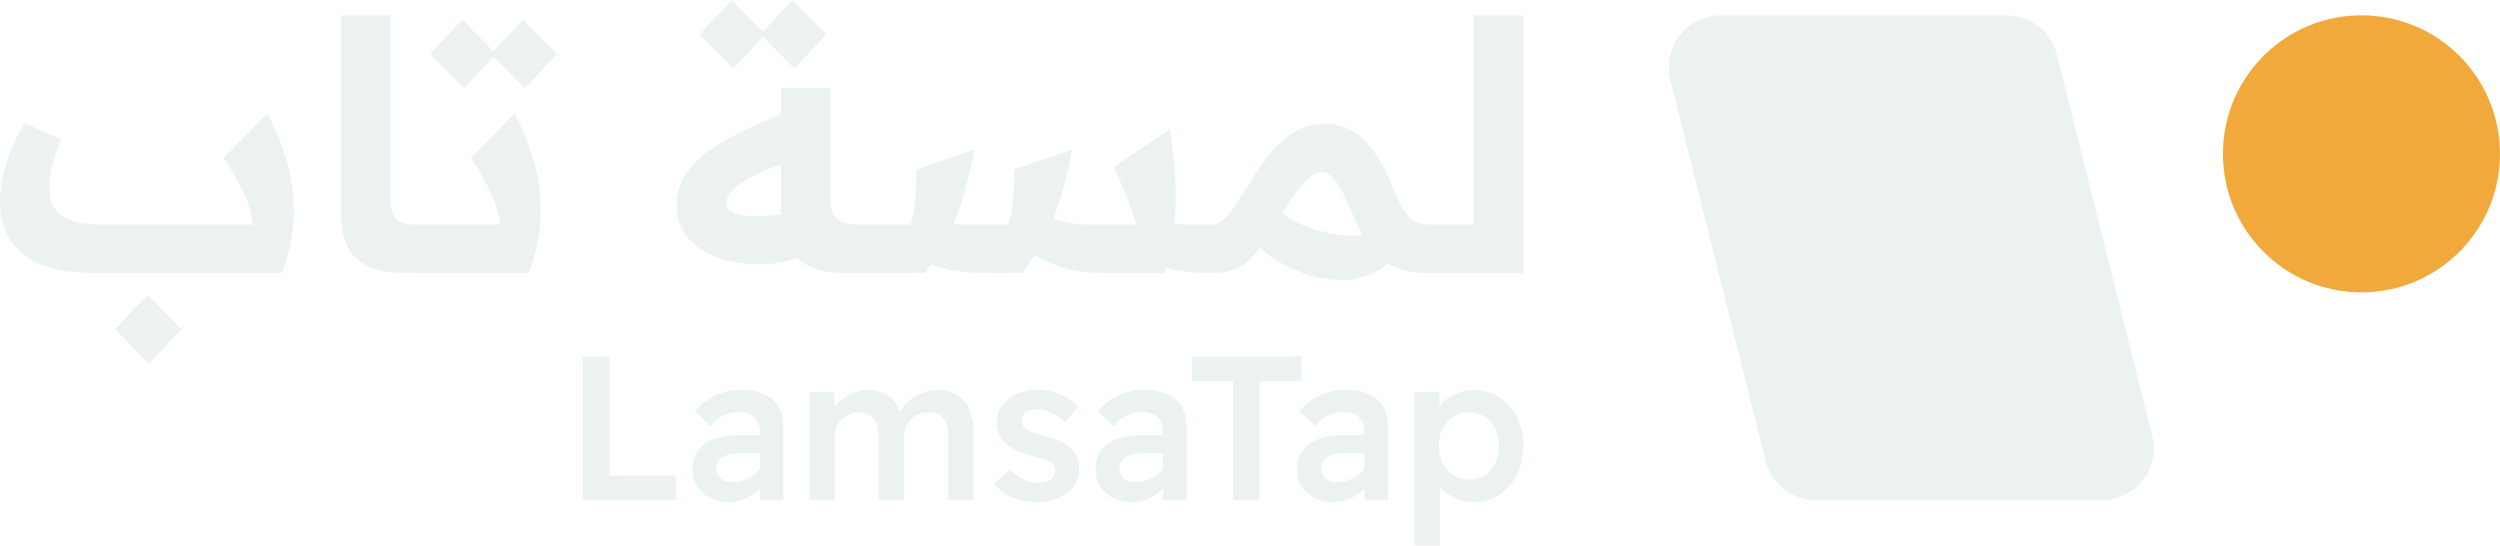
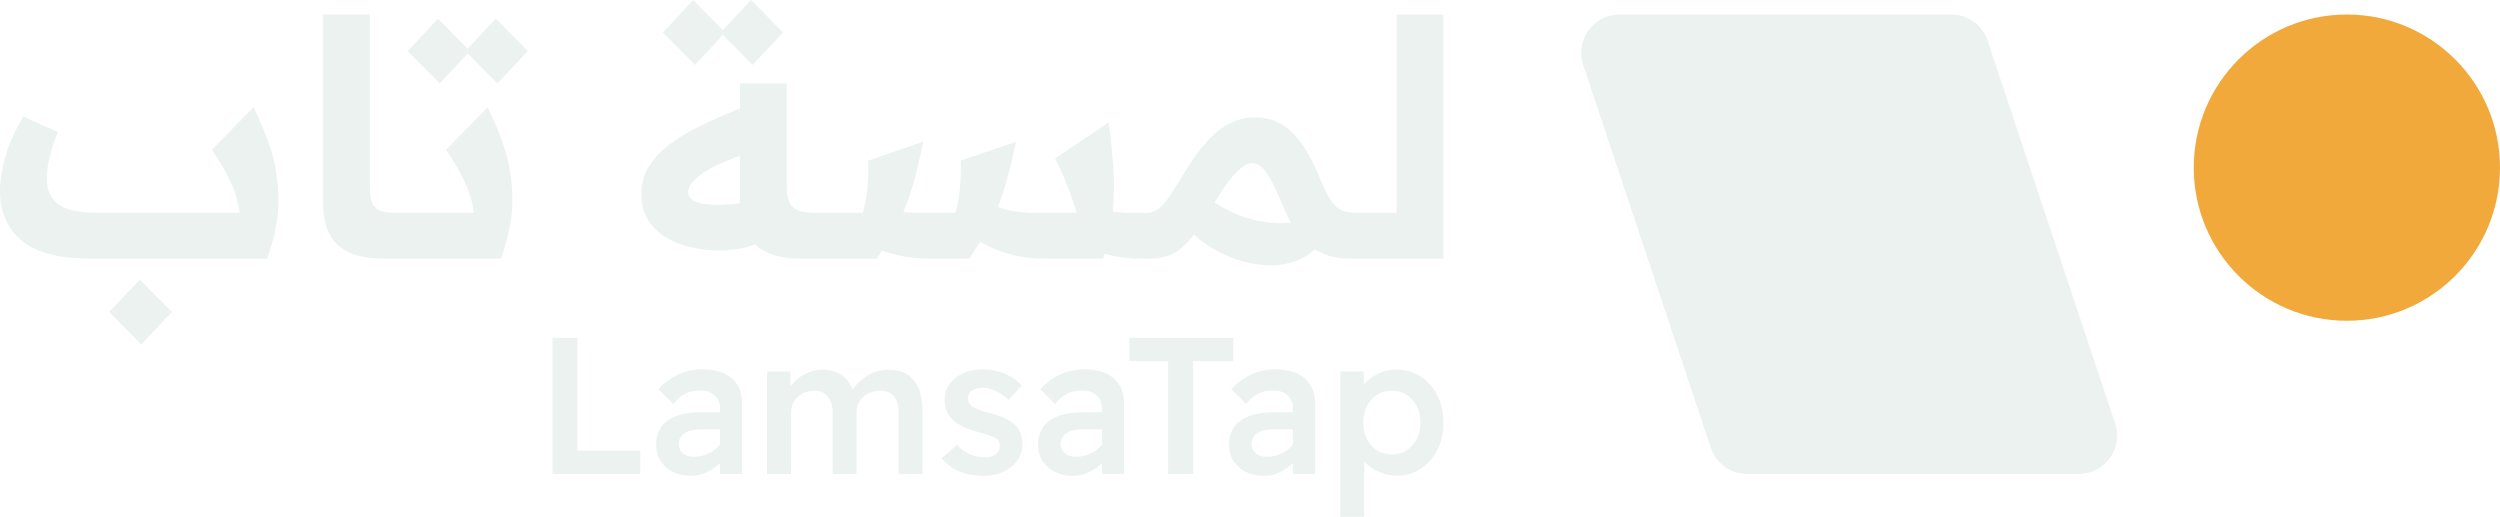
- <svg xmlns="http://www.w3.org/2000/svg" viewBox="0 -4.4 718.09 156.64" role="img">
-   <path fill="#ECF2F0" d="M27.33 74Q13.23 74 6.62 68.57Q0 63.13 0 53.4Q0 49 1.53 43.43Q3.07 37.87 7 30.9L17.53 35.63Q15.67 40.37 14.93 43.63Q14.2 46.9 14.2 49.53Q14.2 53.77 16.15 56.07Q18.1 58.37 21.57 59.25Q25.03 60.13 29.53 60.13H66.07L69.9 74ZM54.97 74V60.13H72.67Q72.13 55.53 69.92 50.77Q67.7 46 64.23 41L76.87 28.13Q79.83 34.03 82.05 40.83Q84.27 47.63 84.4 55.78Q84.53 63.93 81 74ZM54.97 60.13H55.97V74H54.97Q51.97 74 51.97 67.03Q51.97 60.13 54.97 60.13ZM42.83 100.03 33.07 90.17 42.37 80.37 52.07 90.17ZM116.43 74Q111.37 74 107.85 72.9Q104.33 71.8 102.13 69.62Q99.93 67.43 98.92 64.17Q97.9 60.9 97.9 56.6V0H112.1V51.87Q112.1 54.1 112.42 55.7Q112.73 57.3 113.57 58.28Q114.4 59.27 115.95 59.7Q117.5 60.13 120.03 60.13H123.9V74ZM123.93 74V60.13H143.63Q143.1 55.53 140.88 50.77Q138.67 46 135.2 41L147.83 28.13Q150.8 34.03 153.02 40.83Q155.23 47.63 155.33 55.78Q155.43 63.93 151.9 74ZM123.93 60.13H124.93V74H123.93Q120.93 74 120.93 67.03Q120.93 60.13 123.93 60.13ZM133.3 20.9 123.6 11.1 132.77 1.23 142.47 11.1ZM150.77 20.9 141.07 11.1 150.3 1.23 160 11.1ZM218.13 71.5Q211.27 71.5 205.9 69.5Q200.53 67.5 197.47 63.72Q194.4 59.93 194.4 54.63Q194.4 49.7 196.88 45.78Q199.37 41.87 204.05 38.6Q208.73 35.33 215.37 32.3Q222 29.27 230.23 26.1L232.47 40.23Q225.3 42.3 220.67 44.2Q216.03 46.1 213.4 47.85Q210.77 49.6 209.68 51.12Q208.6 52.63 208.6 53.87Q208.6 55.63 210.67 56.67Q212.73 57.7 217.73 57.7Q218.97 57.7 220.88 57.58Q222.8 57.47 225.2 57.08Q227.6 56.7 230.3 56L233.53 67.87Q229.63 69.67 226.15 70.58Q222.67 71.5 218.13 71.5ZM242.9 74Q236.9 74 233.22 72.4Q229.53 70.8 227.6 68.22Q225.67 65.63 224.98 62.5Q224.3 59.37 224.3 56.4V20.9H238.5V52.53Q238.5 56.67 240.4 58.4Q242.3 60.13 247.23 60.13H250.7V74ZM210.67 15.27 200.97 5.47 210.13 -4.4 219.83 5.47ZM228.13 15.27 218.43 5.47 227.67 -4.4 237.37 5.47ZM317.47 74Q311.07 74 306.52 72.77Q301.97 71.53 298.78 69.78Q295.6 68.03 293.2 66.4L300.63 57.53Q305.7 60.13 313.77 60.13H326.43Q325.6 57.37 324.72 54.93Q323.83 52.5 322.7 49.78Q321.57 47.07 319.87 43.63L336.1 32.73Q336.93 38.83 337.45 45.48Q337.97 52.13 337.4 59.23Q336.83 66.33 334.43 74ZM250.73 74V60.13H261.57Q262.17 58.1 262.58 55.55Q263 53 263.15 50.13Q263.3 47.27 263.17 44.3L279.87 38.57Q278.57 44.97 277.32 49.7Q276.07 54.43 274.5 58.28Q272.93 62.13 270.87 65.83Q268.8 69.53 265.8 74ZM282.93 74Q276.13 74 271.28 72.77Q266.43 71.53 263.35 69.85Q260.27 68.17 258.6 66.93L264.37 56.87Q267 58.4 270.68 59.27Q274.37 60.13 278.77 60.13H289.57Q290.17 58.5 290.58 55.92Q291 53.33 291.18 50.3Q291.37 47.27 291.23 44.3L308 38.57Q306.63 44.97 305.35 49.7Q304.07 54.43 302.53 58.28Q301 62.13 298.9 65.83Q296.8 69.53 293.87 74ZM346.43 74Q341.5 74 337.58 73.18Q333.67 72.37 330.67 71.05Q327.67 69.73 325.37 68.4L330.8 57.83Q332.03 58.43 333.45 58.83Q334.87 59.23 336.4 59.53Q337.93 59.83 339.63 59.98Q341.33 60.13 343.13 60.13H347.07V74ZM250.73 60.13H251.73V74H250.73Q247.73 74 247.73 67.03Q247.73 60.13 250.73 60.13ZM347.03 74V60.13H347.43Q348.83 60.13 349.98 59.63Q351.13 59.13 352.33 57.9Q353.53 56.67 355 54.45Q356.47 52.23 358.53 48.8Q361.47 43.9 364.2 40.48Q366.93 37.07 369.58 35.03Q372.23 33 374.92 32.08Q377.6 31.17 380.37 31.17Q384.73 31.17 388.23 33.1Q391.73 35.03 394.77 39.37Q397.8 43.7 400.77 51.1Q402.5 55.2 404.03 57.15Q405.57 59.1 407.42 59.62Q409.27 60.13 411.9 60.13H412.7V74H409.3Q404.93 74 401.7 72.72Q398.47 71.43 396.08 69.15Q393.7 66.87 391.97 64.03Q390.23 61.2 388.97 58.1Q387.03 53.47 385.52 50.58Q384 47.7 382.6 46.37Q381.2 45.03 379.57 45.03Q378.43 45.03 376.82 46.12Q375.2 47.2 373.17 49.67Q371.13 52.13 368.53 56.43Q365.93 60.8 363.92 63.85Q361.9 66.9 360.12 68.88Q358.33 70.87 356.53 71.98Q354.73 73.1 352.62 73.55Q350.5 74 347.7 74ZM400.27 69.43Q397 73.3 392.68 74.78Q388.37 76.27 383.67 76Q378.97 75.73 374.45 74.12Q369.93 72.5 366.15 69.98Q362.37 67.47 359.9 64.6L367.17 56.13Q368.93 57.6 371.88 59.15Q374.83 60.7 378.58 61.83Q382.33 62.97 386.55 63.23Q390.77 63.5 395.07 62.4ZM347.03 60.13H348.03V74H347.03Q344.03 74 344.03 67.03Q344.03 60.13 347.03 60.13ZM412.73 74V60.13H423.37V0H437.57V74ZM412.73 60.13H413.73V74H412.73Q409.73 74 409.73 67.03Q409.73 60.13 412.73 60.13ZM167.47 139.27V98H175.07V132.21H194.09V139.27ZM218.28 139.27V119.42Q218.28 116.88 216.6 115.42Q214.92 113.96 212.25 113.96Q209.75 113.96 207.76 114.95Q205.77 115.94 204.08 118.04L199.56 113.58Q202.35 110.62 205.71 109.08Q209.07 107.55 212.98 107.55Q216.65 107.55 219.34 108.73Q222.04 109.91 223.51 112.23Q224.98 114.55 224.98 117.95V139.27ZM209.4 139.86Q206.41 139.86 204.05 138.68Q201.68 137.5 200.29 135.41Q198.91 133.31 198.91 130.48Q198.91 128.03 199.79 126.16Q200.68 124.29 202.42 123.06Q204.15 121.84 206.78 121.2Q209.4 120.56 212.84 120.56H221.74L221.21 125.77H212.41Q210.82 125.77 209.58 126.05Q208.34 126.34 207.48 126.94Q206.61 127.54 206.19 128.34Q205.77 129.15 205.77 130.25Q205.77 131.41 206.36 132.27Q206.94 133.14 207.96 133.61Q208.97 134.08 210.3 134.08Q212.23 134.08 213.97 133.42Q215.71 132.76 217.07 131.58Q218.44 130.4 219.21 128.93L220.7 132.98Q219.46 135.02 217.66 136.55Q215.87 138.09 213.77 138.97Q211.68 139.86 209.4 139.86ZM232.53 139.27V108.2H239.62L239.72 114.49L238.54 115Q239.07 113.47 240.13 112.13Q241.2 110.79 242.66 109.8Q244.12 108.81 245.79 108.23Q247.46 107.65 249.19 107.65Q251.75 107.65 253.7 108.47Q255.66 109.3 256.99 111.01Q258.31 112.72 258.98 115.37L257.88 115.14L258.29 114.19Q259 112.82 260.17 111.63Q261.34 110.44 262.81 109.54Q264.29 108.63 265.91 108.14Q267.53 107.65 269.08 107.65Q272.64 107.65 274.98 109.08Q277.31 110.52 278.49 113.4Q279.67 116.28 279.67 120.54V139.27H272.42V121.01Q272.42 117.45 271.04 115.75Q269.65 114.05 266.76 114.05Q265.25 114.05 263.94 114.56Q262.64 115.06 261.68 115.97Q260.73 116.88 260.2 118.08Q259.67 119.28 259.67 120.74V139.27H252.42V120.91Q252.42 117.59 250.97 115.82Q249.53 114.05 246.84 114.05Q245.34 114.05 244.06 114.56Q242.77 115.06 241.82 115.95Q240.86 116.85 240.33 118.04Q239.8 119.24 239.8 120.66V139.27ZM298.14 139.86Q294.06 139.86 290.79 138.47Q287.53 137.09 285.45 134.47L290.13 130.46Q291.91 132.45 294.08 133.34Q296.24 134.24 298.69 134.24Q299.66 134.24 300.46 134Q301.27 133.76 301.87 133.3Q302.47 132.84 302.78 132.2Q303.1 131.56 303.1 130.78Q303.1 129.36 302.02 128.54Q301.47 128.16 300.21 127.68Q298.95 127.2 296.97 126.69Q293.76 125.86 291.63 124.78Q289.5 123.7 288.28 122.33Q287.3 121.19 286.82 119.79Q286.33 118.4 286.33 116.71Q286.33 114.02 287.9 111.95Q289.46 109.89 292.07 108.72Q294.69 107.55 297.87 107.55Q300.19 107.55 302.4 108.14Q304.61 108.73 306.51 109.83Q308.4 110.93 309.76 112.44L305.77 116.86Q304.69 115.78 303.35 114.95Q302.02 114.11 300.66 113.63Q299.3 113.15 298.16 113.15Q297.04 113.15 296.15 113.36Q295.26 113.56 294.66 113.99Q294.06 114.41 293.74 115.03Q293.43 115.65 293.43 116.41Q293.47 117.14 293.79 117.76Q294.12 118.38 294.71 118.83Q295.31 119.24 296.62 119.75Q297.93 120.26 299.99 120.78Q302.88 121.54 304.82 122.48Q306.75 123.41 307.89 124.63Q309.01 125.71 309.47 127.13Q309.93 128.56 309.93 130.29Q309.93 133.06 308.37 135.23Q306.81 137.4 304.15 138.63Q301.48 139.86 298.14 139.86ZM334.07 139.27V119.42Q334.07 116.88 332.39 115.42Q330.71 113.96 328.03 113.96Q325.54 113.96 323.54 114.95Q321.55 115.94 319.86 118.04L315.34 113.58Q318.13 110.62 321.49 109.08Q324.85 107.55 328.76 107.55Q332.43 107.55 335.13 108.73Q337.82 109.91 339.29 112.23Q340.77 114.55 340.77 117.95V139.27ZM325.18 139.86Q322.2 139.86 319.83 138.68Q317.46 137.5 316.08 135.41Q314.69 133.31 314.69 130.48Q314.69 128.03 315.57 126.16Q316.46 124.29 318.2 123.06Q319.94 121.84 322.56 121.2Q325.18 120.56 328.62 120.56H337.52L336.99 125.77H328.19Q326.6 125.77 325.36 126.05Q324.12 126.34 323.26 126.94Q322.39 127.54 321.97 128.34Q321.55 129.15 321.55 130.25Q321.55 131.41 322.14 132.27Q322.73 133.14 323.74 133.61Q324.75 134.08 326.09 134.08Q328.01 134.08 329.75 133.42Q331.49 132.76 332.86 131.58Q334.22 130.4 334.99 128.93L336.48 132.98Q335.24 135.02 333.45 136.55Q331.65 138.09 329.56 138.97Q327.46 139.86 325.18 139.86ZM354.13 139.27V105.05H342.38V98H373.86V105.05H361.73V139.27ZM391.96 139.27V119.42Q391.96 116.88 390.28 115.42Q388.6 113.96 385.92 113.96Q383.43 113.96 381.43 114.95Q379.44 115.94 377.75 118.04L373.23 113.58Q376.02 110.62 379.38 109.08Q382.74 107.55 386.65 107.55Q390.33 107.55 393.02 108.73Q395.71 109.91 397.18 112.23Q398.66 114.55 398.66 117.95V139.27ZM383.08 139.86Q380.09 139.86 377.72 138.68Q375.35 137.5 373.97 135.41Q372.58 133.31 372.58 130.48Q372.58 128.03 373.47 126.16Q374.35 124.29 376.09 123.06Q377.83 121.84 380.45 121.2Q383.08 120.56 386.51 120.56H395.42L394.89 125.77H386.08Q384.49 125.77 383.25 126.05Q382.01 126.34 381.15 126.94Q380.28 127.54 379.86 128.34Q379.44 129.15 379.44 130.25Q379.44 131.41 380.03 132.27Q380.62 133.14 381.63 133.61Q382.64 134.08 383.98 134.08Q385.9 134.08 387.64 133.42Q389.38 132.76 390.75 131.58Q392.11 130.4 392.88 128.93L394.37 132.98Q393.14 135.02 391.34 136.55Q389.54 138.09 387.45 138.97Q385.35 139.86 383.08 139.86ZM406.3 152.24V108.2H413.4L413.53 115.21L412.3 114.68Q412.65 112.88 414.29 111.27Q415.93 109.67 418.33 108.66Q420.73 107.65 423.32 107.65Q427.45 107.65 430.65 109.71Q433.85 111.78 435.71 115.4Q437.57 119.03 437.57 123.72Q437.57 128.34 435.73 131.98Q433.89 135.61 430.68 137.7Q427.47 139.8 423.42 139.8Q420.71 139.8 418.21 138.73Q415.72 137.66 413.99 135.97Q412.26 134.28 411.82 132.41L413.57 131.56V152.24ZM421.98 133.39Q424.5 133.39 426.43 132.15Q428.37 130.92 429.48 128.72Q430.59 126.53 430.59 123.72Q430.59 120.89 429.5 118.72Q428.41 116.55 426.47 115.3Q424.54 114.05 421.98 114.05Q419.41 114.05 417.46 115.28Q415.52 116.51 414.4 118.69Q413.28 120.87 413.28 123.72Q413.28 126.53 414.4 128.72Q415.52 130.92 417.46 132.15Q419.41 133.39 421.98 133.39ZM507.15 127.96L479.79 18.54A14.92 14.92 0 0 1 494.27 0L576.34 0A14.92 14.92 0 0 1 590.81 11.3L618.17 120.73A14.92 14.92 0 0 1 603.69 139.27L521.62 139.27A14.92 14.92 0 0 1 507.15 127.96Z" />
-   <path fill="#F2A93B" d="M638.51 39.79A39.79 39.79 0 1 0 718.09 39.79A39.79 39.79 0 1 0 638.51 39.79Z" />
+ <svg xmlns="http://www.w3.org/2000/svg" viewBox="0 -4.4 757.88 156.64" role="img">
+   <path fill="#ECF2F0" d="M27.33 74Q13.23 74 6.62 68.57Q0 63.13 0 53.4Q0 49 1.53 43.43Q3.07 37.87 7 30.9L17.53 35.63Q15.67 40.37 14.93 43.63Q14.2 46.9 14.2 49.53Q14.2 53.77 16.15 56.07Q18.1 58.37 21.57 59.25Q25.03 60.13 29.53 60.13H66.07L69.9 74ZM54.97 74V60.13H72.67Q72.13 55.53 69.92 50.77Q67.7 46 64.23 41L76.87 28.13Q79.83 34.03 82.05 40.83Q84.27 47.63 84.4 55.78Q84.53 63.93 81 74ZM54.97 60.13H55.97V74H54.97Q51.97 74 51.97 67.03Q51.97 60.13 54.97 60.13ZM42.83 100.03 33.07 90.17 42.37 80.37 52.07 90.17ZM116.43 74Q111.37 74 107.85 72.9Q104.33 71.8 102.13 69.62Q99.93 67.43 98.92 64.17Q97.9 60.9 97.9 56.6V0H112.1V51.87Q112.1 54.1 112.42 55.7Q112.73 57.3 113.57 58.28Q114.4 59.27 115.95 59.7Q117.5 60.13 120.03 60.13H123.9V74ZM123.93 74V60.13H143.63Q143.1 55.53 140.88 50.77Q138.67 46 135.2 41L147.83 28.13Q150.8 34.03 153.02 40.83Q155.23 47.63 155.33 55.78Q155.43 63.93 151.9 74ZM123.93 60.13H124.93V74H123.93Q120.93 74 120.93 67.03Q120.93 60.13 123.93 60.13ZM133.3 20.9 123.6 11.1 132.77 1.23 142.47 11.1ZM150.77 20.9 141.07 11.1 150.3 1.23 160 11.1ZM218.13 71.5Q211.27 71.5 205.9 69.5Q200.53 67.5 197.47 63.72Q194.4 59.93 194.4 54.63Q194.4 49.7 196.88 45.78Q199.37 41.87 204.05 38.6Q208.73 35.33 215.37 32.3Q222 29.27 230.23 26.1L232.47 40.23Q225.3 42.3 220.67 44.2Q216.03 46.1 213.4 47.85Q210.77 49.6 209.68 51.12Q208.6 52.63 208.6 53.87Q208.6 55.63 210.67 56.67Q212.73 57.7 217.73 57.7Q218.97 57.7 220.88 57.58Q222.8 57.47 225.2 57.08Q227.6 56.7 230.3 56L233.53 67.87Q229.63 69.67 226.15 70.58Q222.67 71.5 218.13 71.5ZM242.9 74Q236.9 74 233.22 72.4Q229.53 70.8 227.6 68.22Q225.67 65.63 224.98 62.5Q224.3 59.37 224.3 56.4V20.9H238.5V52.53Q238.5 56.67 240.4 58.4Q242.3 60.13 247.23 60.13H250.7V74ZM210.67 15.27 200.97 5.47 210.13 -4.4 219.83 5.47ZM228.13 15.27 218.43 5.47 227.67 -4.4 237.37 5.47ZM317.47 74Q311.07 74 306.52 72.77Q301.97 71.53 298.78 69.78Q295.6 68.03 293.2 66.4L300.63 57.53Q305.7 60.13 313.77 60.13H326.43Q325.6 57.37 324.72 54.93Q323.83 52.5 322.7 49.78Q321.57 47.07 319.87 43.63L336.1 32.73Q336.93 38.83 337.45 45.48Q337.97 52.13 337.4 59.23Q336.83 66.33 334.43 74ZM250.73 74V60.13H261.57Q262.17 58.1 262.58 55.55Q263 53 263.15 50.13Q263.3 47.27 263.17 44.3L279.87 38.57Q278.57 44.97 277.32 49.7Q276.07 54.43 274.5 58.28Q272.93 62.13 270.87 65.83Q268.8 69.53 265.8 74ZM282.93 74Q276.13 74 271.28 72.77Q266.43 71.53 263.35 69.85Q260.27 68.17 258.6 66.93L264.37 56.87Q267 58.4 270.68 59.27Q274.37 60.13 278.77 60.13H289.57Q290.17 58.5 290.58 55.92Q291 53.33 291.18 50.3Q291.37 47.27 291.23 44.3L308 38.57Q306.63 44.97 305.35 49.7Q304.07 54.43 302.53 58.28Q301 62.13 298.9 65.83Q296.8 69.53 293.87 74ZM346.43 74Q341.5 74 337.58 73.18Q333.67 72.37 330.67 71.05Q327.67 69.73 325.37 68.4L330.8 57.83Q332.03 58.43 333.45 58.83Q334.87 59.23 336.4 59.53Q337.93 59.83 339.63 59.98Q341.33 60.13 343.13 60.13H347.07V74ZM250.73 60.13H251.73V74H250.73Q247.73 74 247.73 67.03Q247.73 60.13 250.73 60.13ZM347.03 74V60.13H347.43Q348.83 60.13 349.98 59.63Q351.13 59.13 352.33 57.9Q353.53 56.67 355 54.45Q356.47 52.23 358.53 48.8Q361.47 43.9 364.2 40.48Q366.93 37.07 369.58 35.03Q372.23 33 374.92 32.08Q377.6 31.17 380.37 31.17Q384.73 31.17 388.23 33.1Q391.73 35.03 394.77 39.37Q397.8 43.7 400.77 51.1Q402.5 55.2 404.03 57.15Q405.57 59.1 407.42 59.62Q409.27 60.13 411.9 60.13H412.7V74H409.3Q404.93 74 401.7 72.72Q398.47 71.43 396.08 69.15Q393.7 66.87 391.97 64.03Q390.23 61.2 388.97 58.1Q387.03 53.47 385.52 50.58Q384 47.7 382.6 46.37Q381.2 45.03 379.57 45.03Q378.43 45.03 376.82 46.12Q375.2 47.2 373.17 49.67Q371.13 52.13 368.53 56.43Q365.93 60.8 363.92 63.85Q361.9 66.9 360.12 68.88Q358.33 70.87 356.53 71.98Q354.73 73.1 352.62 73.55Q350.5 74 347.7 74ZM400.27 69.43Q397 73.3 392.68 74.78Q388.37 76.27 383.67 76Q378.97 75.73 374.45 74.12Q369.93 72.5 366.15 69.98Q362.37 67.47 359.9 64.6L367.17 56.13Q368.93 57.6 371.88 59.15Q374.83 60.7 378.58 61.83Q382.33 62.97 386.55 63.23Q390.77 63.5 395.07 62.4ZM347.03 60.13H348.03V74H347.03Q344.03 74 344.03 67.03Q344.03 60.13 347.03 60.13ZM412.73 74V60.13H423.37V0H437.57V74ZM412.73 60.13H413.73V74H412.73Q409.73 74 409.73 67.03Q409.73 60.13 412.73 60.13ZM167.47 139.27V98H175.07V132.21H194.09V139.27ZM218.28 139.27V119.42Q218.28 116.88 216.6 115.42Q214.92 113.96 212.25 113.96Q209.75 113.96 207.76 114.95Q205.77 115.94 204.08 118.04L199.56 113.58Q202.35 110.62 205.71 109.08Q209.07 107.55 212.98 107.55Q216.65 107.55 219.34 108.73Q222.04 109.91 223.51 112.23Q224.98 114.55 224.98 117.95V139.27ZM209.4 139.86Q206.41 139.86 204.05 138.68Q201.68 137.5 200.29 135.41Q198.91 133.31 198.91 130.48Q198.91 128.03 199.79 126.16Q200.68 124.29 202.42 123.06Q204.15 121.84 206.78 121.2Q209.4 120.56 212.84 120.56H221.74L221.21 125.77H212.41Q210.82 125.77 209.58 126.05Q208.34 126.34 207.48 126.94Q206.61 127.54 206.19 128.34Q205.77 129.15 205.77 130.25Q205.77 131.41 206.36 132.27Q206.94 133.14 207.96 133.61Q208.97 134.08 210.3 134.08Q212.23 134.08 213.97 133.42Q215.71 132.76 217.07 131.58Q218.44 130.4 219.21 128.93L220.7 132.98Q219.46 135.02 217.66 136.55Q215.87 138.09 213.77 138.97Q211.68 139.86 209.4 139.86ZM232.53 139.27V108.2H239.62L239.72 114.49L238.54 115Q239.07 113.47 240.13 112.13Q241.2 110.79 242.66 109.8Q244.12 108.81 245.79 108.23Q247.46 107.65 249.19 107.65Q251.75 107.65 253.7 108.47Q255.66 109.3 256.99 111.01Q258.31 112.72 258.98 115.37L257.88 115.14L258.29 114.19Q259 112.82 260.17 111.63Q261.34 110.44 262.81 109.54Q264.29 108.63 265.91 108.14Q267.53 107.65 269.08 107.65Q272.64 107.65 274.98 109.08Q277.31 110.52 278.49 113.4Q279.67 116.28 279.67 120.54V139.27H272.42V121.01Q272.42 117.45 271.04 115.75Q269.65 114.05 266.76 114.05Q265.25 114.05 263.94 114.56Q262.64 115.06 261.68 115.97Q260.73 116.88 260.2 118.08Q259.67 119.28 259.67 120.74V139.27H252.42V120.91Q252.42 117.59 250.97 115.82Q249.53 114.05 246.84 114.05Q245.34 114.05 244.06 114.56Q242.77 115.06 241.82 115.95Q240.86 116.85 240.33 118.04Q239.8 119.24 239.8 120.66V139.27ZM298.14 139.86Q294.06 139.86 290.79 138.47Q287.53 137.09 285.45 134.47L290.13 130.46Q291.91 132.45 294.08 133.34Q296.24 134.24 298.69 134.24Q299.66 134.24 300.46 134Q301.27 133.76 301.87 133.3Q302.47 132.84 302.78 132.2Q303.1 131.56 303.1 130.78Q303.1 129.36 302.02 128.54Q301.47 128.16 300.21 127.68Q298.95 127.2 296.97 126.69Q293.76 125.86 291.63 124.78Q289.5 123.7 288.28 122.33Q287.3 121.19 286.82 119.79Q286.33 118.4 286.33 116.71Q286.33 114.02 287.9 111.95Q289.46 109.89 292.07 108.72Q294.69 107.55 297.87 107.55Q300.19 107.55 302.4 108.14Q304.61 108.73 306.51 109.83Q308.4 110.93 309.76 112.44L305.77 116.86Q304.69 115.78 303.35 114.95Q302.02 114.11 300.66 113.63Q299.3 113.15 298.16 113.15Q297.04 113.15 296.15 113.36Q295.26 113.56 294.66 113.99Q294.06 114.41 293.74 115.03Q293.43 115.65 293.43 116.41Q293.47 117.14 293.79 117.76Q294.12 118.38 294.71 118.83Q295.31 119.24 296.62 119.75Q297.93 120.26 299.99 120.78Q302.88 121.54 304.82 122.48Q306.75 123.41 307.89 124.63Q309.01 125.71 309.47 127.13Q309.93 128.56 309.93 130.29Q309.93 133.06 308.37 135.23Q306.81 137.4 304.15 138.63Q301.48 139.86 298.14 139.86ZM334.07 139.27V119.42Q334.07 116.88 332.39 115.42Q330.71 113.96 328.03 113.96Q325.54 113.96 323.54 114.95Q321.55 115.94 319.86 118.04L315.34 113.58Q318.13 110.62 321.49 109.08Q324.85 107.55 328.76 107.55Q332.43 107.55 335.13 108.73Q337.82 109.91 339.29 112.23Q340.77 114.55 340.77 117.95V139.27ZM325.18 139.86Q322.2 139.86 319.83 138.68Q317.46 137.5 316.08 135.41Q314.69 133.31 314.69 130.48Q314.69 128.03 315.57 126.16Q316.46 124.29 318.2 123.06Q319.94 121.84 322.56 121.2Q325.18 120.56 328.62 120.56H337.52L336.99 125.77H328.19Q326.6 125.77 325.36 126.05Q324.12 126.34 323.26 126.94Q322.39 127.54 321.97 128.34Q321.55 129.15 321.55 130.25Q321.55 131.41 322.14 132.27Q322.73 133.14 323.74 133.61Q324.75 134.08 326.09 134.08Q328.01 134.08 329.75 133.42Q331.49 132.76 332.86 131.58Q334.22 130.4 334.99 128.93L336.48 132.98Q335.24 135.02 333.45 136.55Q331.65 138.09 329.56 138.97Q327.46 139.86 325.18 139.86ZM354.13 139.27V105.05H342.38V98H373.86V105.05H361.73V139.27ZM391.96 139.27V119.42Q391.96 116.88 390.28 115.42Q388.6 113.96 385.92 113.96Q383.43 113.96 381.43 114.95Q379.44 115.94 377.75 118.04L373.23 113.58Q376.02 110.62 379.38 109.08Q382.74 107.55 386.65 107.55Q390.33 107.55 393.02 108.73Q395.71 109.91 397.18 112.23Q398.66 114.55 398.66 117.95V139.27ZM383.08 139.86Q380.09 139.86 377.72 138.68Q375.35 137.5 373.97 135.41Q372.58 133.31 372.58 130.48Q372.58 128.03 373.47 126.16Q374.35 124.29 376.09 123.06Q377.83 121.84 380.45 121.2Q383.08 120.56 386.51 120.56H395.42L394.89 125.77H386.08Q384.49 125.77 383.25 126.05Q382.01 126.34 381.15 126.94Q380.28 127.54 379.86 128.34Q379.44 129.15 379.44 130.25Q379.44 131.41 380.03 132.27Q380.62 133.14 381.63 133.61Q382.64 134.08 383.98 134.08Q385.9 134.08 387.64 133.42Q389.38 132.76 390.75 131.58Q392.11 130.4 392.88 128.93L394.37 132.98Q393.14 135.02 391.34 136.55Q389.54 138.09 387.45 138.97Q385.35 139.86 383.08 139.86ZM406.3 152.24V108.2H413.4L413.53 115.21L412.3 114.68Q412.65 112.88 414.29 111.27Q415.93 109.67 418.33 108.66Q420.73 107.65 423.32 107.65Q427.45 107.65 430.65 109.71Q433.85 111.78 435.71 115.4Q437.57 119.03 437.57 123.72Q437.57 128.34 435.73 131.98Q433.89 135.61 430.68 137.7Q427.47 139.8 423.42 139.8Q420.71 139.8 418.21 138.73Q415.72 137.66 413.99 135.97Q412.26 134.28 411.82 132.41L413.57 131.56V152.24ZM421.98 133.39Q424.5 133.39 426.43 132.15Q428.37 130.92 429.48 128.72Q430.59 126.53 430.59 123.72Q430.59 120.89 429.5 118.72Q428.41 116.55 426.47 115.3Q424.54 114.05 421.98 114.05Q419.41 114.05 417.46 115.28Q415.52 116.51 414.4 118.69Q413.28 120.87 413.28 123.72Q413.28 126.53 414.4 128.72Q415.52 130.92 417.46 132.15Q419.41 133.39 421.98 133.39ZM518.62 131.33L479.94 15.28A11.61 11.61 0 0 1 490.95 0L591.54 0A11.61 11.61 0 0 1 602.55 7.94L641.23 123.99A11.61 11.61 0 0 1 630.22 139.27L529.63 139.27A11.61 11.61 0 0 1 518.62 131.33Z" />
+   <path fill="#F2A93B" d="M665.04 46.42A46.42 46.42 0 1 0 757.88 46.42A46.42 46.42 0 1 0 665.04 46.42Z" />
</svg>
